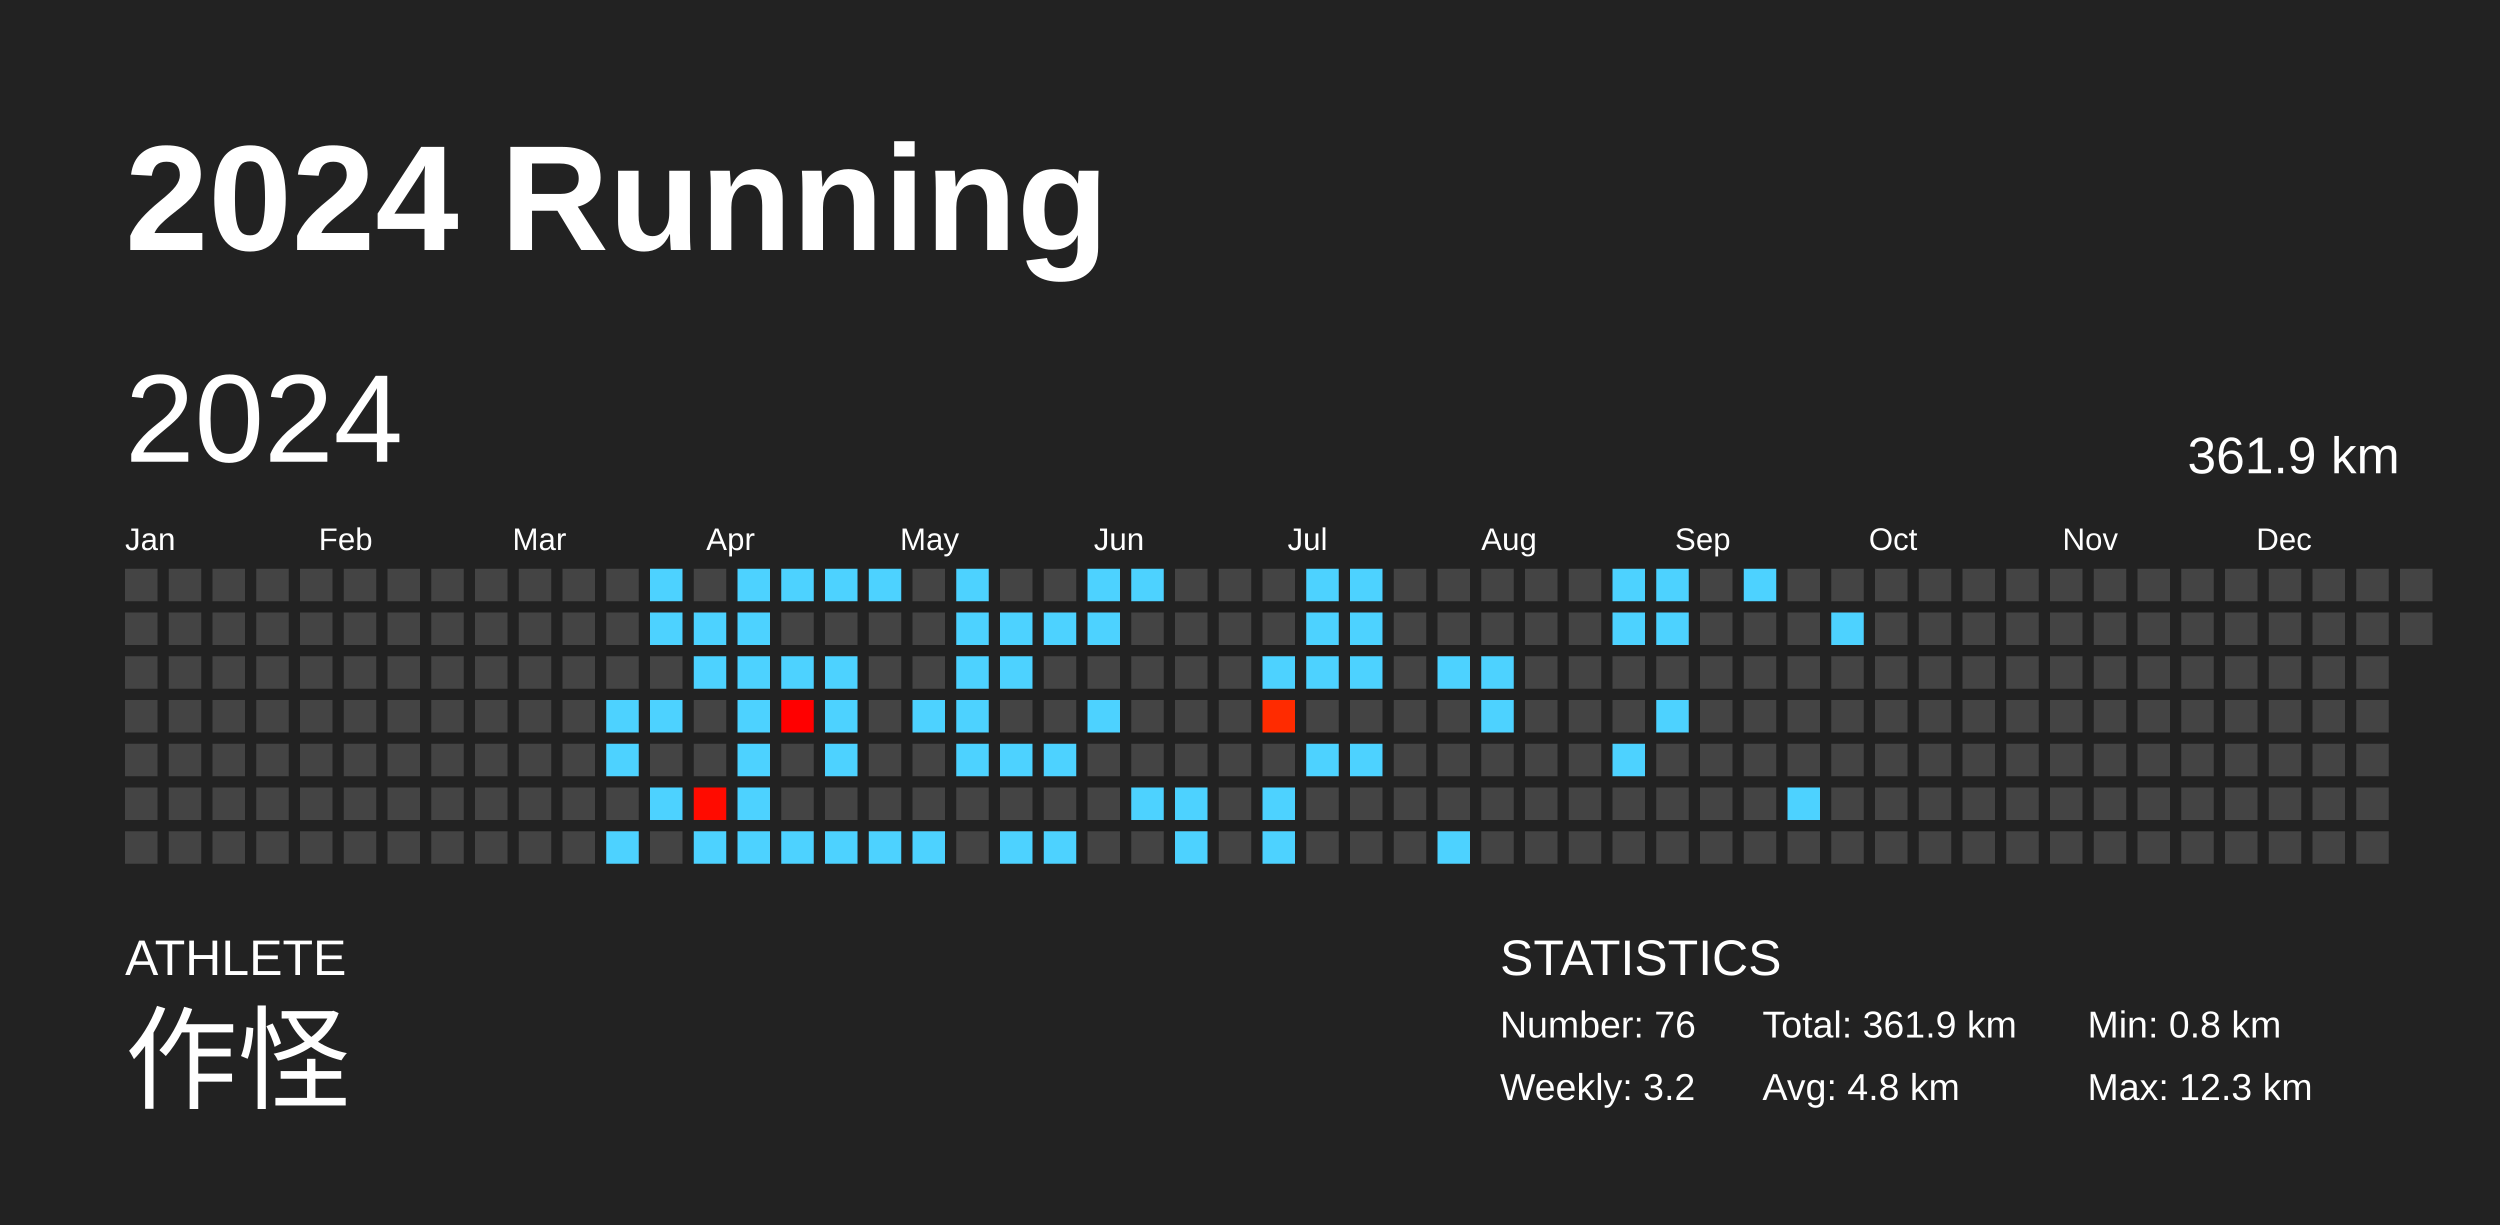
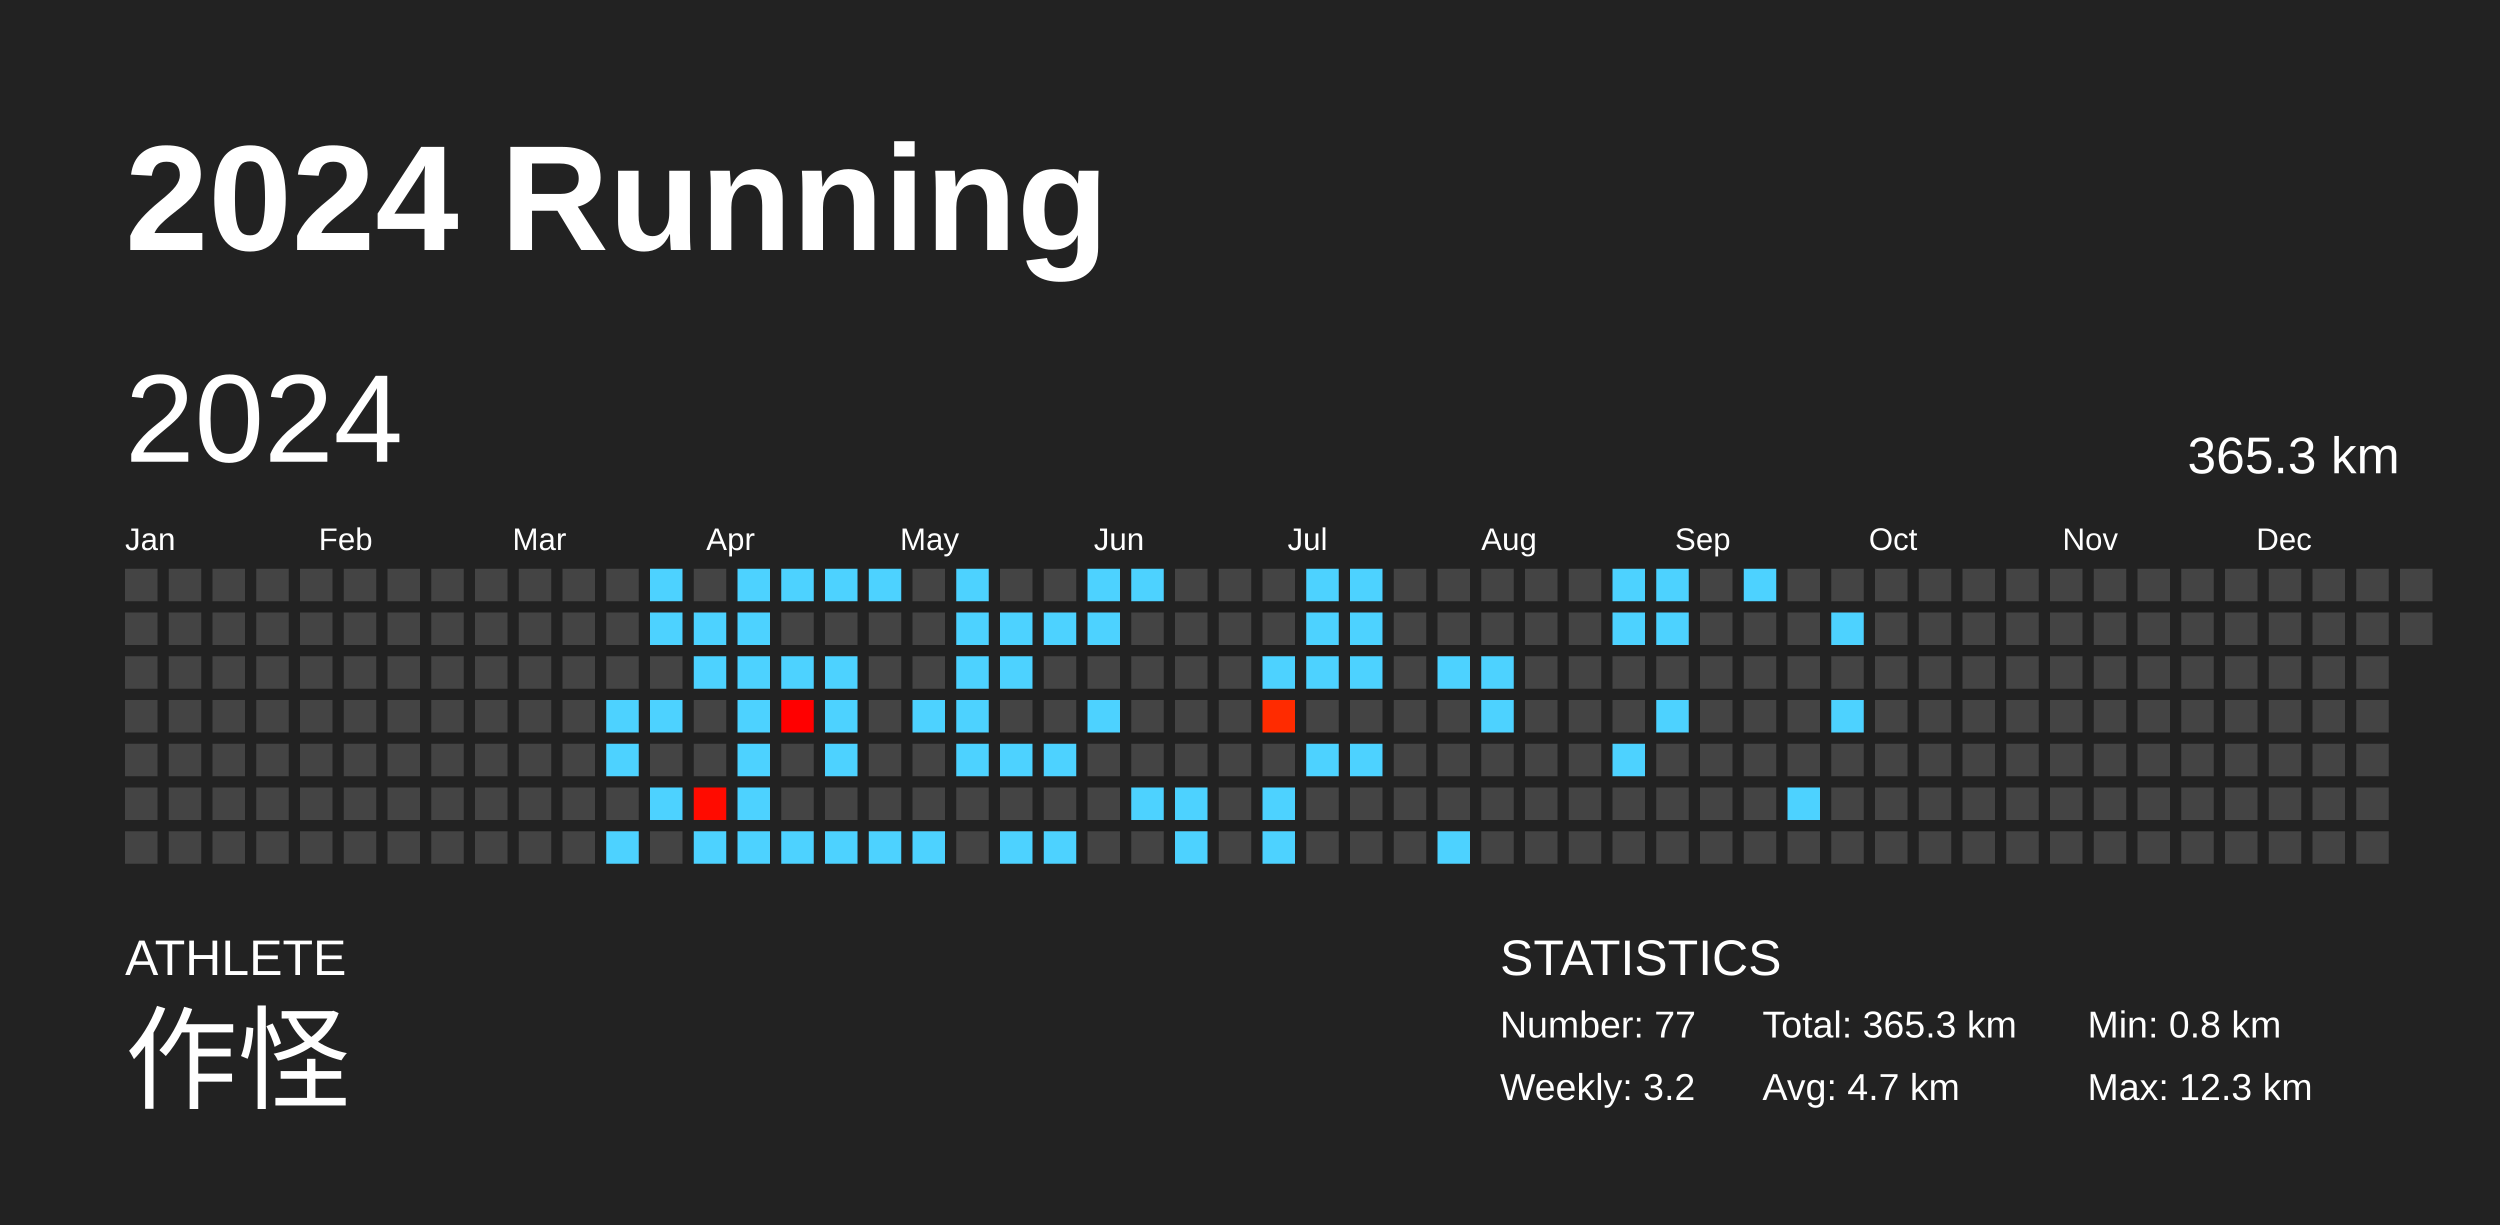
<svg xmlns="http://www.w3.org/2000/svg" baseProfile="full" height="98mm" version="1.1" viewBox="0,0,200,98" width="200mm">
  <defs />
  <rect fill="#222222" height="98" width="200" x="0" y="0" />
  <text fill="#FFFFFF" style="font-size:12px; font-family:Arial; font-weight:bold;" x="10" y="20">2024 Running</text>
  <text fill="#FFFFFF" style="font-size:4px; font-family:Arial" x="10" y="78">ATHLETE</text>
  <text fill="#FFFFFF" style="font-size:9px; font-family:Arial" x="10" y="88">作怪</text>
  <text fill="#FFFFFF" style="font-size:4px; font-family:Arial" x="120" y="78">STATISTICS</text>
-   <text fill="#FFFFFF" style="font-size:3px; font-family:Arial" x="120" y="83">Number: 76</text>
+   <text fill="#FFFFFF" style="font-size:3px; font-family:Arial" x="120" y="83">Number: 77</text>
  <text fill="#FFFFFF" style="font-size:3px; font-family:Arial" x="120" y="88">Weekly: 3.2</text>
-   <text fill="#FFFFFF" style="font-size:3px; font-family:Arial" x="141" y="83">Total: 361.9 km</text>
-   <text fill="#FFFFFF" style="font-size:3px; font-family:Arial" x="141" y="88">Avg: 4.8 km</text>
+   <text fill="#FFFFFF" style="font-size:3px; font-family:Arial" x="141" y="83">Total: 365.3 km</text>
+   <text fill="#FFFFFF" style="font-size:3px; font-family:Arial" x="141" y="88">Avg: 4.7 km</text>
  <text fill="#FFFFFF" style="font-size:3px; font-family:Arial" x="167" y="83">Min: 0.8 km</text>
  <text fill="#FFFFFF" style="font-size:3px; font-family:Arial" x="167" y="88">Max: 12.3 km</text>
  <text dominant-baseline="hanging" fill="#FFFFFF" style="font-size:10.0px; font-family:Arial;" x="10" y="30">2024</text>
-   <text dominant-baseline="hanging" fill="#FFFFFF" style="font-size:4.125px; font-family:Arial;" x="175" y="35">361.9 km</text>
+   <text dominant-baseline="hanging" fill="#FFFFFF" style="font-size:4.125px; font-family:Arial;" x="175" y="35">365.3 km</text>
  <text fill="#FFFFFF" style="font-size:2.5px; font-family:Arial" x="10.0" y="44">Jan</text>
  <text fill="#FFFFFF" style="font-size:2.5px; font-family:Arial" x="25.5" y="44">Feb</text>
  <text fill="#FFFFFF" style="font-size:2.5px; font-family:Arial" x="41.0" y="44">Mar</text>
  <text fill="#FFFFFF" style="font-size:2.5px; font-family:Arial" x="56.5" y="44">Apr</text>
  <text fill="#FFFFFF" style="font-size:2.5px; font-family:Arial" x="72.0" y="44">May</text>
  <text fill="#FFFFFF" style="font-size:2.5px; font-family:Arial" x="87.5" y="44">Jun</text>
  <text fill="#FFFFFF" style="font-size:2.5px; font-family:Arial" x="103.0" y="44">Jul</text>
  <text fill="#FFFFFF" style="font-size:2.5px; font-family:Arial" x="118.5" y="44">Aug</text>
  <text fill="#FFFFFF" style="font-size:2.5px; font-family:Arial" x="134.0" y="44">Sep</text>
  <text fill="#FFFFFF" style="font-size:2.5px; font-family:Arial" x="149.5" y="44">Oct</text>
  <text fill="#FFFFFF" style="font-size:2.5px; font-family:Arial" x="165.0" y="44">Nov</text>
  <text fill="#FFFFFF" style="font-size:2.5px; font-family:Arial" x="180.5" y="44">Dec</text>
  <rect fill="#444444" height="2.6" width="2.6" x="10.0" y="45.5" />
  <rect fill="#444444" height="2.6" width="2.6" x="10.0" y="49.0" />
  <rect fill="#444444" height="2.6" width="2.6" x="10.0" y="52.5" />
  <rect fill="#444444" height="2.6" width="2.6" x="10.0" y="56.0" />
  <rect fill="#444444" height="2.6" width="2.6" x="10.0" y="59.5" />
  <rect fill="#444444" height="2.6" width="2.6" x="10.0" y="63.0" />
  <rect fill="#444444" height="2.6" width="2.6" x="10.0" y="66.5" />
  <rect fill="#444444" height="2.6" width="2.6" x="13.5" y="45.5" />
  <rect fill="#444444" height="2.6" width="2.6" x="13.5" y="49.0" />
  <rect fill="#444444" height="2.6" width="2.6" x="13.5" y="52.5" />
  <rect fill="#444444" height="2.6" width="2.6" x="13.5" y="56.0" />
  <rect fill="#444444" height="2.6" width="2.6" x="13.5" y="59.5" />
  <rect fill="#444444" height="2.6" width="2.6" x="13.5" y="63.0" />
  <rect fill="#444444" height="2.6" width="2.6" x="13.5" y="66.5" />
  <rect fill="#444444" height="2.6" width="2.6" x="17.0" y="45.5" />
  <rect fill="#444444" height="2.6" width="2.6" x="17.0" y="49.0" />
  <rect fill="#444444" height="2.6" width="2.6" x="17.0" y="52.5" />
  <rect fill="#444444" height="2.6" width="2.6" x="17.0" y="56.0" />
  <rect fill="#444444" height="2.6" width="2.6" x="17.0" y="59.5" />
  <rect fill="#444444" height="2.6" width="2.6" x="17.0" y="63.0" />
  <rect fill="#444444" height="2.6" width="2.6" x="17.0" y="66.5" />
  <rect fill="#444444" height="2.6" width="2.6" x="20.5" y="45.5" />
  <rect fill="#444444" height="2.6" width="2.6" x="20.5" y="49.0" />
  <rect fill="#444444" height="2.6" width="2.6" x="20.5" y="52.5" />
  <rect fill="#444444" height="2.6" width="2.6" x="20.5" y="56.0" />
  <rect fill="#444444" height="2.6" width="2.6" x="20.5" y="59.5" />
  <rect fill="#444444" height="2.6" width="2.6" x="20.5" y="63.0" />
  <rect fill="#444444" height="2.6" width="2.6" x="20.5" y="66.5" />
  <rect fill="#444444" height="2.6" width="2.6" x="24.0" y="45.5" />
  <rect fill="#444444" height="2.6" width="2.6" x="24.0" y="49.0" />
  <rect fill="#444444" height="2.6" width="2.6" x="24.0" y="52.5" />
  <rect fill="#444444" height="2.6" width="2.6" x="24.0" y="56.0" />
  <rect fill="#444444" height="2.6" width="2.6" x="24.0" y="59.5" />
  <rect fill="#444444" height="2.6" width="2.6" x="24.0" y="63.0" />
  <rect fill="#444444" height="2.6" width="2.6" x="24.0" y="66.5" />
  <rect fill="#444444" height="2.6" width="2.6" x="27.5" y="45.5" />
  <rect fill="#444444" height="2.6" width="2.6" x="27.5" y="49.0" />
  <rect fill="#444444" height="2.6" width="2.6" x="27.5" y="52.5" />
  <rect fill="#444444" height="2.6" width="2.6" x="27.5" y="56.0" />
  <rect fill="#444444" height="2.6" width="2.6" x="27.5" y="59.5" />
  <rect fill="#444444" height="2.6" width="2.6" x="27.5" y="63.0" />
  <rect fill="#444444" height="2.6" width="2.6" x="27.5" y="66.5" />
  <rect fill="#444444" height="2.6" width="2.6" x="31.0" y="45.5" />
  <rect fill="#444444" height="2.6" width="2.6" x="31.0" y="49.0" />
  <rect fill="#444444" height="2.6" width="2.6" x="31.0" y="52.5" />
  <rect fill="#444444" height="2.6" width="2.6" x="31.0" y="56.0" />
  <rect fill="#444444" height="2.6" width="2.6" x="31.0" y="59.5" />
  <rect fill="#444444" height="2.6" width="2.6" x="31.0" y="63.0" />
  <rect fill="#444444" height="2.6" width="2.6" x="31.0" y="66.5" />
  <rect fill="#444444" height="2.6" width="2.6" x="34.5" y="45.5" />
  <rect fill="#444444" height="2.6" width="2.6" x="34.5" y="49.0" />
  <rect fill="#444444" height="2.6" width="2.6" x="34.5" y="52.5" />
  <rect fill="#444444" height="2.6" width="2.6" x="34.5" y="56.0" />
  <rect fill="#444444" height="2.6" width="2.6" x="34.5" y="59.5" />
  <rect fill="#444444" height="2.6" width="2.6" x="34.5" y="63.0" />
  <rect fill="#444444" height="2.6" width="2.6" x="34.5" y="66.5" />
  <rect fill="#444444" height="2.6" width="2.6" x="38.0" y="45.5" />
  <rect fill="#444444" height="2.6" width="2.6" x="38.0" y="49.0" />
  <rect fill="#444444" height="2.6" width="2.6" x="38.0" y="52.5" />
  <rect fill="#444444" height="2.6" width="2.6" x="38.0" y="56.0" />
  <rect fill="#444444" height="2.6" width="2.6" x="38.0" y="59.5" />
  <rect fill="#444444" height="2.6" width="2.6" x="38.0" y="63.0" />
  <rect fill="#444444" height="2.6" width="2.6" x="38.0" y="66.5" />
  <rect fill="#444444" height="2.6" width="2.6" x="41.5" y="45.5" />
  <rect fill="#444444" height="2.6" width="2.6" x="41.5" y="49.0" />
  <rect fill="#444444" height="2.6" width="2.6" x="41.5" y="52.5" />
  <rect fill="#444444" height="2.6" width="2.6" x="41.5" y="56.0" />
  <rect fill="#444444" height="2.6" width="2.6" x="41.5" y="59.5" />
  <rect fill="#444444" height="2.6" width="2.6" x="41.5" y="63.0" />
  <rect fill="#444444" height="2.6" width="2.6" x="41.5" y="66.5" />
  <rect fill="#444444" height="2.6" width="2.6" x="45.0" y="45.5" />
  <rect fill="#444444" height="2.6" width="2.6" x="45.0" y="49.0" />
  <rect fill="#444444" height="2.6" width="2.6" x="45.0" y="52.5" />
  <rect fill="#444444" height="2.6" width="2.6" x="45.0" y="56.0" />
  <rect fill="#444444" height="2.6" width="2.6" x="45.0" y="59.5" />
  <rect fill="#444444" height="2.6" width="2.6" x="45.0" y="63.0" />
  <rect fill="#444444" height="2.6" width="2.6" x="45.0" y="66.5" />
  <rect fill="#444444" height="2.6" width="2.6" x="48.5" y="45.5" />
  <rect fill="#444444" height="2.6" width="2.6" x="48.5" y="49.0" />
  <rect fill="#444444" height="2.6" width="2.6" x="48.5" y="52.5" />
  <rect fill="#4dd2ff" height="2.6" width="2.6" x="48.5" y="56.0" />
  <rect fill="#4dd2ff" height="2.6" width="2.6" x="48.5" y="59.5" />
  <rect fill="#444444" height="2.6" width="2.6" x="48.5" y="63.0" />
  <rect fill="#4dd2ff" height="2.6" width="2.6" x="48.5" y="66.5" />
  <rect fill="#4dd2ff" height="2.6" width="2.6" x="52.0" y="45.5" />
  <rect fill="#4dd2ff" height="2.6" width="2.6" x="52.0" y="49.0" />
  <rect fill="#444444" height="2.6" width="2.6" x="52.0" y="52.5" />
  <rect fill="#4dd2ff" height="2.6" width="2.6" x="52.0" y="56.0" />
  <rect fill="#444444" height="2.6" width="2.6" x="52.0" y="59.5" />
  <rect fill="#4dd2ff" height="2.6" width="2.6" x="52.0" y="63.0" />
  <rect fill="#444444" height="2.6" width="2.6" x="52.0" y="66.5" />
  <rect fill="#444444" height="2.6" width="2.6" x="55.5" y="45.5" />
  <rect fill="#4dd2ff" height="2.6" width="2.6" x="55.5" y="49.0" />
  <rect fill="#4dd2ff" height="2.6" width="2.6" x="55.5" y="52.5" />
  <rect fill="#444444" height="2.6" width="2.6" x="55.5" y="56.0" />
  <rect fill="#444444" height="2.6" width="2.6" x="55.5" y="59.5" />
  <rect fill="#ff0b00" height="2.6" width="2.6" x="55.5" y="63.0" />
  <rect fill="#4dd2ff" height="2.6" width="2.6" x="55.5" y="66.5" />
  <rect fill="#4dd2ff" height="2.6" width="2.6" x="59.0" y="45.5" />
  <rect fill="#4dd2ff" height="2.6" width="2.6" x="59.0" y="49.0" />
  <rect fill="#4dd2ff" height="2.6" width="2.6" x="59.0" y="52.5" />
  <rect fill="#4dd2ff" height="2.6" width="2.6" x="59.0" y="56.0" />
  <rect fill="#4dd2ff" height="2.6" width="2.6" x="59.0" y="59.5" />
  <rect fill="#4dd2ff" height="2.6" width="2.6" x="59.0" y="63.0" />
  <rect fill="#4dd2ff" height="2.6" width="2.6" x="59.0" y="66.5" />
  <rect fill="#4dd2ff" height="2.6" width="2.6" x="62.5" y="45.5" />
  <rect fill="#444444" height="2.6" width="2.6" x="62.5" y="49.0" />
  <rect fill="#4dd2ff" height="2.6" width="2.6" x="62.5" y="52.5" />
  <rect fill="#ff0000" height="2.6" width="2.6" x="62.5" y="56.0" />
  <rect fill="#444444" height="2.6" width="2.6" x="62.5" y="59.5" />
  <rect fill="#444444" height="2.6" width="2.6" x="62.5" y="63.0" />
  <rect fill="#4dd2ff" height="2.6" width="2.6" x="62.5" y="66.5" />
  <rect fill="#4dd2ff" height="2.6" width="2.6" x="66.0" y="45.5" />
  <rect fill="#444444" height="2.6" width="2.6" x="66.0" y="49.0" />
  <rect fill="#4dd2ff" height="2.6" width="2.6" x="66.0" y="52.5" />
  <rect fill="#4dd2ff" height="2.6" width="2.6" x="66.0" y="56.0" />
  <rect fill="#4dd2ff" height="2.6" width="2.6" x="66.0" y="59.5" />
  <rect fill="#444444" height="2.6" width="2.6" x="66.0" y="63.0" />
  <rect fill="#4dd2ff" height="2.6" width="2.6" x="66.0" y="66.5" />
  <rect fill="#4dd2ff" height="2.6" width="2.6" x="69.5" y="45.5" />
  <rect fill="#444444" height="2.6" width="2.6" x="69.5" y="49.0" />
  <rect fill="#444444" height="2.6" width="2.6" x="69.5" y="52.5" />
  <rect fill="#444444" height="2.6" width="2.6" x="69.5" y="56.0" />
  <rect fill="#444444" height="2.6" width="2.6" x="69.5" y="59.5" />
  <rect fill="#444444" height="2.6" width="2.6" x="69.5" y="63.0" />
  <rect fill="#4dd2ff" height="2.6" width="2.6" x="69.5" y="66.5" />
  <rect fill="#444444" height="2.6" width="2.6" x="73.0" y="45.5" />
  <rect fill="#444444" height="2.6" width="2.6" x="73.0" y="49.0" />
  <rect fill="#444444" height="2.6" width="2.6" x="73.0" y="52.5" />
  <rect fill="#4dd2ff" height="2.6" width="2.6" x="73.0" y="56.0" />
  <rect fill="#444444" height="2.6" width="2.6" x="73.0" y="59.5" />
  <rect fill="#444444" height="2.6" width="2.6" x="73.0" y="63.0" />
  <rect fill="#4dd2ff" height="2.6" width="2.6" x="73.0" y="66.5" />
  <rect fill="#4dd2ff" height="2.6" width="2.6" x="76.5" y="45.5" />
  <rect fill="#4dd2ff" height="2.6" width="2.6" x="76.5" y="49.0" />
  <rect fill="#4dd2ff" height="2.6" width="2.6" x="76.5" y="52.5" />
  <rect fill="#4dd2ff" height="2.6" width="2.6" x="76.5" y="56.0" />
  <rect fill="#4dd2ff" height="2.6" width="2.6" x="76.5" y="59.5" />
  <rect fill="#444444" height="2.6" width="2.6" x="76.5" y="63.0" />
  <rect fill="#444444" height="2.6" width="2.6" x="76.5" y="66.5" />
  <rect fill="#444444" height="2.6" width="2.6" x="80.0" y="45.5" />
  <rect fill="#4dd2ff" height="2.6" width="2.6" x="80.0" y="49.0" />
  <rect fill="#4dd2ff" height="2.6" width="2.6" x="80.0" y="52.5" />
  <rect fill="#444444" height="2.6" width="2.6" x="80.0" y="56.0" />
  <rect fill="#4dd2ff" height="2.6" width="2.6" x="80.0" y="59.5" />
  <rect fill="#444444" height="2.6" width="2.6" x="80.0" y="63.0" />
  <rect fill="#4dd2ff" height="2.6" width="2.6" x="80.0" y="66.5" />
  <rect fill="#444444" height="2.6" width="2.6" x="83.5" y="45.5" />
  <rect fill="#4dd2ff" height="2.6" width="2.6" x="83.5" y="49.0" />
  <rect fill="#444444" height="2.6" width="2.6" x="83.5" y="52.5" />
  <rect fill="#444444" height="2.6" width="2.6" x="83.5" y="56.0" />
  <rect fill="#4dd2ff" height="2.6" width="2.6" x="83.5" y="59.5" />
  <rect fill="#444444" height="2.6" width="2.6" x="83.5" y="63.0" />
  <rect fill="#4dd2ff" height="2.6" width="2.6" x="83.5" y="66.5" />
  <rect fill="#4dd2ff" height="2.6" width="2.6" x="87.0" y="45.5" />
  <rect fill="#4dd2ff" height="2.6" width="2.6" x="87.0" y="49.0" />
  <rect fill="#444444" height="2.6" width="2.6" x="87.0" y="52.5" />
  <rect fill="#4dd2ff" height="2.6" width="2.6" x="87.0" y="56.0" />
  <rect fill="#444444" height="2.6" width="2.6" x="87.0" y="59.5" />
  <rect fill="#444444" height="2.6" width="2.6" x="87.0" y="63.0" />
  <rect fill="#444444" height="2.6" width="2.6" x="87.0" y="66.5" />
  <rect fill="#4dd2ff" height="2.6" width="2.6" x="90.5" y="45.5" />
  <rect fill="#444444" height="2.6" width="2.6" x="90.5" y="49.0" />
  <rect fill="#444444" height="2.6" width="2.6" x="90.5" y="52.5" />
  <rect fill="#444444" height="2.6" width="2.6" x="90.5" y="56.0" />
  <rect fill="#444444" height="2.6" width="2.6" x="90.5" y="59.5" />
  <rect fill="#4dd2ff" height="2.6" width="2.6" x="90.5" y="63.0" />
  <rect fill="#444444" height="2.6" width="2.6" x="90.5" y="66.5" />
  <rect fill="#444444" height="2.6" width="2.6" x="94.0" y="45.5" />
  <rect fill="#444444" height="2.6" width="2.6" x="94.0" y="49.0" />
  <rect fill="#444444" height="2.6" width="2.6" x="94.0" y="52.5" />
  <rect fill="#444444" height="2.6" width="2.6" x="94.0" y="56.0" />
  <rect fill="#444444" height="2.6" width="2.6" x="94.0" y="59.5" />
  <rect fill="#4dd2ff" height="2.6" width="2.6" x="94.0" y="63.0" />
  <rect fill="#4dd2ff" height="2.6" width="2.6" x="94.0" y="66.5" />
  <rect fill="#444444" height="2.6" width="2.6" x="97.5" y="45.5" />
  <rect fill="#444444" height="2.6" width="2.6" x="97.5" y="49.0" />
  <rect fill="#444444" height="2.6" width="2.6" x="97.5" y="52.5" />
  <rect fill="#444444" height="2.6" width="2.6" x="97.5" y="56.0" />
  <rect fill="#444444" height="2.6" width="2.6" x="97.5" y="59.5" />
  <rect fill="#444444" height="2.6" width="2.6" x="97.5" y="63.0" />
  <rect fill="#444444" height="2.6" width="2.6" x="97.5" y="66.5" />
  <rect fill="#444444" height="2.6" width="2.6" x="101.0" y="45.5" />
  <rect fill="#444444" height="2.6" width="2.6" x="101.0" y="49.0" />
  <rect fill="#4dd2ff" height="2.6" width="2.6" x="101.0" y="52.5" />
  <rect fill="#ff2b00" height="2.6" width="2.6" x="101.0" y="56.0" />
  <rect fill="#444444" height="2.6" width="2.6" x="101.0" y="59.5" />
  <rect fill="#4dd2ff" height="2.6" width="2.6" x="101.0" y="63.0" />
  <rect fill="#4dd2ff" height="2.6" width="2.6" x="101.0" y="66.5" />
  <rect fill="#4dd2ff" height="2.6" width="2.6" x="104.5" y="45.5" />
  <rect fill="#4dd2ff" height="2.6" width="2.6" x="104.5" y="49.0" />
  <rect fill="#4dd2ff" height="2.6" width="2.6" x="104.5" y="52.5" />
  <rect fill="#444444" height="2.6" width="2.6" x="104.5" y="56.0" />
  <rect fill="#4dd2ff" height="2.6" width="2.6" x="104.5" y="59.5" />
  <rect fill="#444444" height="2.6" width="2.6" x="104.5" y="63.0" />
  <rect fill="#444444" height="2.6" width="2.6" x="104.5" y="66.5" />
  <rect fill="#4dd2ff" height="2.6" width="2.6" x="108.0" y="45.5" />
  <rect fill="#4dd2ff" height="2.6" width="2.6" x="108.0" y="49.0" />
  <rect fill="#4dd2ff" height="2.6" width="2.6" x="108.0" y="52.5" />
  <rect fill="#444444" height="2.6" width="2.6" x="108.0" y="56.0" />
  <rect fill="#4dd2ff" height="2.6" width="2.6" x="108.0" y="59.5" />
  <rect fill="#444444" height="2.6" width="2.6" x="108.0" y="63.0" />
  <rect fill="#444444" height="2.6" width="2.6" x="108.0" y="66.5" />
  <rect fill="#444444" height="2.6" width="2.6" x="111.5" y="45.5" />
  <rect fill="#444444" height="2.6" width="2.6" x="111.5" y="49.0" />
  <rect fill="#444444" height="2.6" width="2.6" x="111.5" y="52.5" />
  <rect fill="#444444" height="2.6" width="2.6" x="111.5" y="56.0" />
  <rect fill="#444444" height="2.6" width="2.6" x="111.5" y="59.5" />
  <rect fill="#444444" height="2.6" width="2.6" x="111.5" y="63.0" />
  <rect fill="#444444" height="2.6" width="2.6" x="111.5" y="66.5" />
  <rect fill="#444444" height="2.6" width="2.6" x="115.0" y="45.5" />
  <rect fill="#444444" height="2.6" width="2.6" x="115.0" y="49.0" />
  <rect fill="#4dd2ff" height="2.6" width="2.6" x="115.0" y="52.5" />
  <rect fill="#444444" height="2.6" width="2.6" x="115.0" y="56.0" />
  <rect fill="#444444" height="2.6" width="2.6" x="115.0" y="59.5" />
  <rect fill="#444444" height="2.6" width="2.6" x="115.0" y="63.0" />
  <rect fill="#4dd2ff" height="2.6" width="2.6" x="115.0" y="66.5" />
  <rect fill="#444444" height="2.6" width="2.6" x="118.5" y="45.5" />
  <rect fill="#444444" height="2.6" width="2.6" x="118.5" y="49.0" />
  <rect fill="#4dd2ff" height="2.6" width="2.6" x="118.5" y="52.5" />
  <rect fill="#4dd2ff" height="2.6" width="2.6" x="118.5" y="56.0" />
  <rect fill="#444444" height="2.6" width="2.6" x="118.5" y="59.5" />
  <rect fill="#444444" height="2.6" width="2.6" x="118.5" y="63.0" />
  <rect fill="#444444" height="2.6" width="2.6" x="118.5" y="66.5" />
  <rect fill="#444444" height="2.6" width="2.6" x="122.0" y="45.5" />
  <rect fill="#444444" height="2.6" width="2.6" x="122.0" y="49.0" />
  <rect fill="#444444" height="2.6" width="2.6" x="122.0" y="52.5" />
  <rect fill="#444444" height="2.6" width="2.6" x="122.0" y="56.0" />
  <rect fill="#444444" height="2.6" width="2.6" x="122.0" y="59.5" />
  <rect fill="#444444" height="2.6" width="2.6" x="122.0" y="63.0" />
  <rect fill="#444444" height="2.6" width="2.6" x="122.0" y="66.5" />
  <rect fill="#444444" height="2.6" width="2.6" x="125.5" y="45.5" />
  <rect fill="#444444" height="2.6" width="2.6" x="125.5" y="49.0" />
  <rect fill="#444444" height="2.6" width="2.6" x="125.5" y="52.5" />
  <rect fill="#444444" height="2.6" width="2.6" x="125.5" y="56.0" />
  <rect fill="#444444" height="2.6" width="2.6" x="125.5" y="59.5" />
  <rect fill="#444444" height="2.6" width="2.6" x="125.5" y="63.0" />
  <rect fill="#444444" height="2.6" width="2.6" x="125.5" y="66.5" />
  <rect fill="#4dd2ff" height="2.6" width="2.6" x="129.0" y="45.5" />
  <rect fill="#4dd2ff" height="2.6" width="2.6" x="129.0" y="49.0" />
  <rect fill="#444444" height="2.6" width="2.6" x="129.0" y="52.5" />
  <rect fill="#444444" height="2.6" width="2.6" x="129.0" y="56.0" />
  <rect fill="#4dd2ff" height="2.6" width="2.6" x="129.0" y="59.5" />
  <rect fill="#444444" height="2.6" width="2.6" x="129.0" y="63.0" />
  <rect fill="#444444" height="2.6" width="2.6" x="129.0" y="66.5" />
  <rect fill="#4dd2ff" height="2.6" width="2.6" x="132.5" y="45.5" />
  <rect fill="#4dd2ff" height="2.6" width="2.6" x="132.5" y="49.0" />
  <rect fill="#444444" height="2.6" width="2.6" x="132.5" y="52.5" />
  <rect fill="#4dd2ff" height="2.6" width="2.6" x="132.5" y="56.0" />
  <rect fill="#444444" height="2.6" width="2.6" x="132.5" y="59.5" />
  <rect fill="#444444" height="2.6" width="2.6" x="132.5" y="63.0" />
  <rect fill="#444444" height="2.6" width="2.6" x="132.5" y="66.5" />
  <rect fill="#444444" height="2.6" width="2.6" x="136.0" y="45.5" />
  <rect fill="#444444" height="2.6" width="2.6" x="136.0" y="49.0" />
  <rect fill="#444444" height="2.6" width="2.6" x="136.0" y="52.5" />
  <rect fill="#444444" height="2.6" width="2.6" x="136.0" y="56.0" />
  <rect fill="#444444" height="2.6" width="2.6" x="136.0" y="59.5" />
  <rect fill="#444444" height="2.6" width="2.6" x="136.0" y="63.0" />
  <rect fill="#444444" height="2.6" width="2.6" x="136.0" y="66.5" />
  <rect fill="#4dd2ff" height="2.6" width="2.6" x="139.5" y="45.5" />
  <rect fill="#444444" height="2.6" width="2.6" x="139.5" y="49.0" />
  <rect fill="#444444" height="2.6" width="2.6" x="139.5" y="52.5" />
  <rect fill="#444444" height="2.6" width="2.6" x="139.5" y="56.0" />
  <rect fill="#444444" height="2.6" width="2.6" x="139.5" y="59.5" />
  <rect fill="#444444" height="2.6" width="2.6" x="139.5" y="63.0" />
  <rect fill="#444444" height="2.6" width="2.6" x="139.5" y="66.5" />
  <rect fill="#444444" height="2.6" width="2.6" x="143.0" y="45.5" />
  <rect fill="#444444" height="2.6" width="2.6" x="143.0" y="49.0" />
  <rect fill="#444444" height="2.6" width="2.6" x="143.0" y="52.5" />
  <rect fill="#444444" height="2.6" width="2.6" x="143.0" y="56.0" />
  <rect fill="#444444" height="2.6" width="2.6" x="143.0" y="59.5" />
  <rect fill="#4dd2ff" height="2.6" width="2.6" x="143.0" y="63.0" />
  <rect fill="#444444" height="2.6" width="2.6" x="143.0" y="66.5" />
  <rect fill="#444444" height="2.6" width="2.6" x="146.5" y="45.5" />
  <rect fill="#4dd2ff" height="2.6" width="2.6" x="146.5" y="49.0" />
  <rect fill="#444444" height="2.6" width="2.6" x="146.5" y="52.5" />
-   <rect fill="#444444" height="2.6" width="2.6" x="146.5" y="56.0" />
+   <rect fill="#4dd2ff" height="2.6" width="2.6" x="146.5" y="56.0" />
  <rect fill="#444444" height="2.6" width="2.6" x="146.5" y="59.5" />
  <rect fill="#444444" height="2.6" width="2.6" x="146.5" y="63.0" />
  <rect fill="#444444" height="2.6" width="2.6" x="146.5" y="66.5" />
  <rect fill="#444444" height="2.6" width="2.6" x="150.0" y="45.5" />
  <rect fill="#444444" height="2.6" width="2.6" x="150.0" y="49.0" />
  <rect fill="#444444" height="2.6" width="2.6" x="150.0" y="52.5" />
  <rect fill="#444444" height="2.6" width="2.6" x="150.0" y="56.0" />
  <rect fill="#444444" height="2.6" width="2.6" x="150.0" y="59.5" />
  <rect fill="#444444" height="2.6" width="2.6" x="150.0" y="63.0" />
  <rect fill="#444444" height="2.6" width="2.6" x="150.0" y="66.5" />
  <rect fill="#444444" height="2.6" width="2.6" x="153.5" y="45.5" />
  <rect fill="#444444" height="2.6" width="2.6" x="153.5" y="49.0" />
  <rect fill="#444444" height="2.6" width="2.6" x="153.5" y="52.5" />
  <rect fill="#444444" height="2.6" width="2.6" x="153.5" y="56.0" />
  <rect fill="#444444" height="2.6" width="2.6" x="153.5" y="59.5" />
  <rect fill="#444444" height="2.6" width="2.6" x="153.5" y="63.0" />
  <rect fill="#444444" height="2.6" width="2.6" x="153.5" y="66.5" />
  <rect fill="#444444" height="2.6" width="2.6" x="157.0" y="45.5" />
  <rect fill="#444444" height="2.6" width="2.6" x="157.0" y="49.0" />
  <rect fill="#444444" height="2.6" width="2.6" x="157.0" y="52.5" />
  <rect fill="#444444" height="2.6" width="2.6" x="157.0" y="56.0" />
  <rect fill="#444444" height="2.6" width="2.6" x="157.0" y="59.5" />
  <rect fill="#444444" height="2.6" width="2.6" x="157.0" y="63.0" />
  <rect fill="#444444" height="2.6" width="2.6" x="157.0" y="66.5" />
  <rect fill="#444444" height="2.6" width="2.6" x="160.5" y="45.5" />
  <rect fill="#444444" height="2.6" width="2.6" x="160.5" y="49.0" />
  <rect fill="#444444" height="2.6" width="2.6" x="160.5" y="52.5" />
  <rect fill="#444444" height="2.6" width="2.6" x="160.5" y="56.0" />
  <rect fill="#444444" height="2.6" width="2.6" x="160.5" y="59.5" />
  <rect fill="#444444" height="2.6" width="2.6" x="160.5" y="63.0" />
  <rect fill="#444444" height="2.6" width="2.6" x="160.5" y="66.5" />
  <rect fill="#444444" height="2.6" width="2.6" x="164.0" y="45.5" />
  <rect fill="#444444" height="2.6" width="2.6" x="164.0" y="49.0" />
  <rect fill="#444444" height="2.6" width="2.6" x="164.0" y="52.5" />
  <rect fill="#444444" height="2.6" width="2.6" x="164.0" y="56.0" />
  <rect fill="#444444" height="2.6" width="2.6" x="164.0" y="59.5" />
  <rect fill="#444444" height="2.6" width="2.6" x="164.0" y="63.0" />
  <rect fill="#444444" height="2.6" width="2.6" x="164.0" y="66.5" />
  <rect fill="#444444" height="2.6" width="2.6" x="167.5" y="45.5" />
  <rect fill="#444444" height="2.6" width="2.6" x="167.5" y="49.0" />
  <rect fill="#444444" height="2.6" width="2.6" x="167.5" y="52.5" />
  <rect fill="#444444" height="2.6" width="2.6" x="167.5" y="56.0" />
  <rect fill="#444444" height="2.6" width="2.6" x="167.5" y="59.5" />
  <rect fill="#444444" height="2.6" width="2.6" x="167.5" y="63.0" />
  <rect fill="#444444" height="2.6" width="2.6" x="167.5" y="66.5" />
  <rect fill="#444444" height="2.6" width="2.6" x="171.0" y="45.5" />
  <rect fill="#444444" height="2.6" width="2.6" x="171.0" y="49.0" />
  <rect fill="#444444" height="2.6" width="2.6" x="171.0" y="52.5" />
  <rect fill="#444444" height="2.6" width="2.6" x="171.0" y="56.0" />
  <rect fill="#444444" height="2.6" width="2.6" x="171.0" y="59.5" />
  <rect fill="#444444" height="2.6" width="2.6" x="171.0" y="63.0" />
  <rect fill="#444444" height="2.6" width="2.6" x="171.0" y="66.5" />
  <rect fill="#444444" height="2.6" width="2.6" x="174.5" y="45.5" />
  <rect fill="#444444" height="2.6" width="2.6" x="174.5" y="49.0" />
  <rect fill="#444444" height="2.6" width="2.6" x="174.5" y="52.5" />
  <rect fill="#444444" height="2.6" width="2.6" x="174.5" y="56.0" />
  <rect fill="#444444" height="2.6" width="2.6" x="174.5" y="59.5" />
  <rect fill="#444444" height="2.6" width="2.6" x="174.5" y="63.0" />
  <rect fill="#444444" height="2.6" width="2.6" x="174.5" y="66.5" />
  <rect fill="#444444" height="2.6" width="2.6" x="178.0" y="45.5" />
  <rect fill="#444444" height="2.6" width="2.6" x="178.0" y="49.0" />
  <rect fill="#444444" height="2.6" width="2.6" x="178.0" y="52.5" />
  <rect fill="#444444" height="2.6" width="2.6" x="178.0" y="56.0" />
  <rect fill="#444444" height="2.6" width="2.6" x="178.0" y="59.5" />
  <rect fill="#444444" height="2.6" width="2.6" x="178.0" y="63.0" />
  <rect fill="#444444" height="2.6" width="2.6" x="178.0" y="66.5" />
  <rect fill="#444444" height="2.6" width="2.6" x="181.5" y="45.5" />
  <rect fill="#444444" height="2.6" width="2.6" x="181.5" y="49.0" />
  <rect fill="#444444" height="2.6" width="2.6" x="181.5" y="52.5" />
  <rect fill="#444444" height="2.6" width="2.6" x="181.5" y="56.0" />
  <rect fill="#444444" height="2.6" width="2.6" x="181.5" y="59.5" />
  <rect fill="#444444" height="2.6" width="2.6" x="181.5" y="63.0" />
  <rect fill="#444444" height="2.6" width="2.6" x="181.5" y="66.5" />
  <rect fill="#444444" height="2.6" width="2.6" x="185.0" y="45.5" />
  <rect fill="#444444" height="2.6" width="2.6" x="185.0" y="49.0" />
  <rect fill="#444444" height="2.6" width="2.6" x="185.0" y="52.5" />
  <rect fill="#444444" height="2.6" width="2.6" x="185.0" y="56.0" />
  <rect fill="#444444" height="2.6" width="2.6" x="185.0" y="59.5" />
  <rect fill="#444444" height="2.6" width="2.6" x="185.0" y="63.0" />
  <rect fill="#444444" height="2.6" width="2.6" x="185.0" y="66.5" />
  <rect fill="#444444" height="2.6" width="2.6" x="188.5" y="45.5" />
  <rect fill="#444444" height="2.6" width="2.6" x="188.5" y="49.0" />
  <rect fill="#444444" height="2.6" width="2.6" x="188.5" y="52.5" />
  <rect fill="#444444" height="2.6" width="2.6" x="188.5" y="56.0" />
  <rect fill="#444444" height="2.6" width="2.6" x="188.5" y="59.5" />
  <rect fill="#444444" height="2.6" width="2.6" x="188.5" y="63.0" />
  <rect fill="#444444" height="2.6" width="2.6" x="188.5" y="66.5" />
  <rect fill="#444444" height="2.6" width="2.6" x="192.0" y="45.5" />
  <rect fill="#444444" height="2.6" width="2.6" x="192.0" y="49.0" />
</svg>
